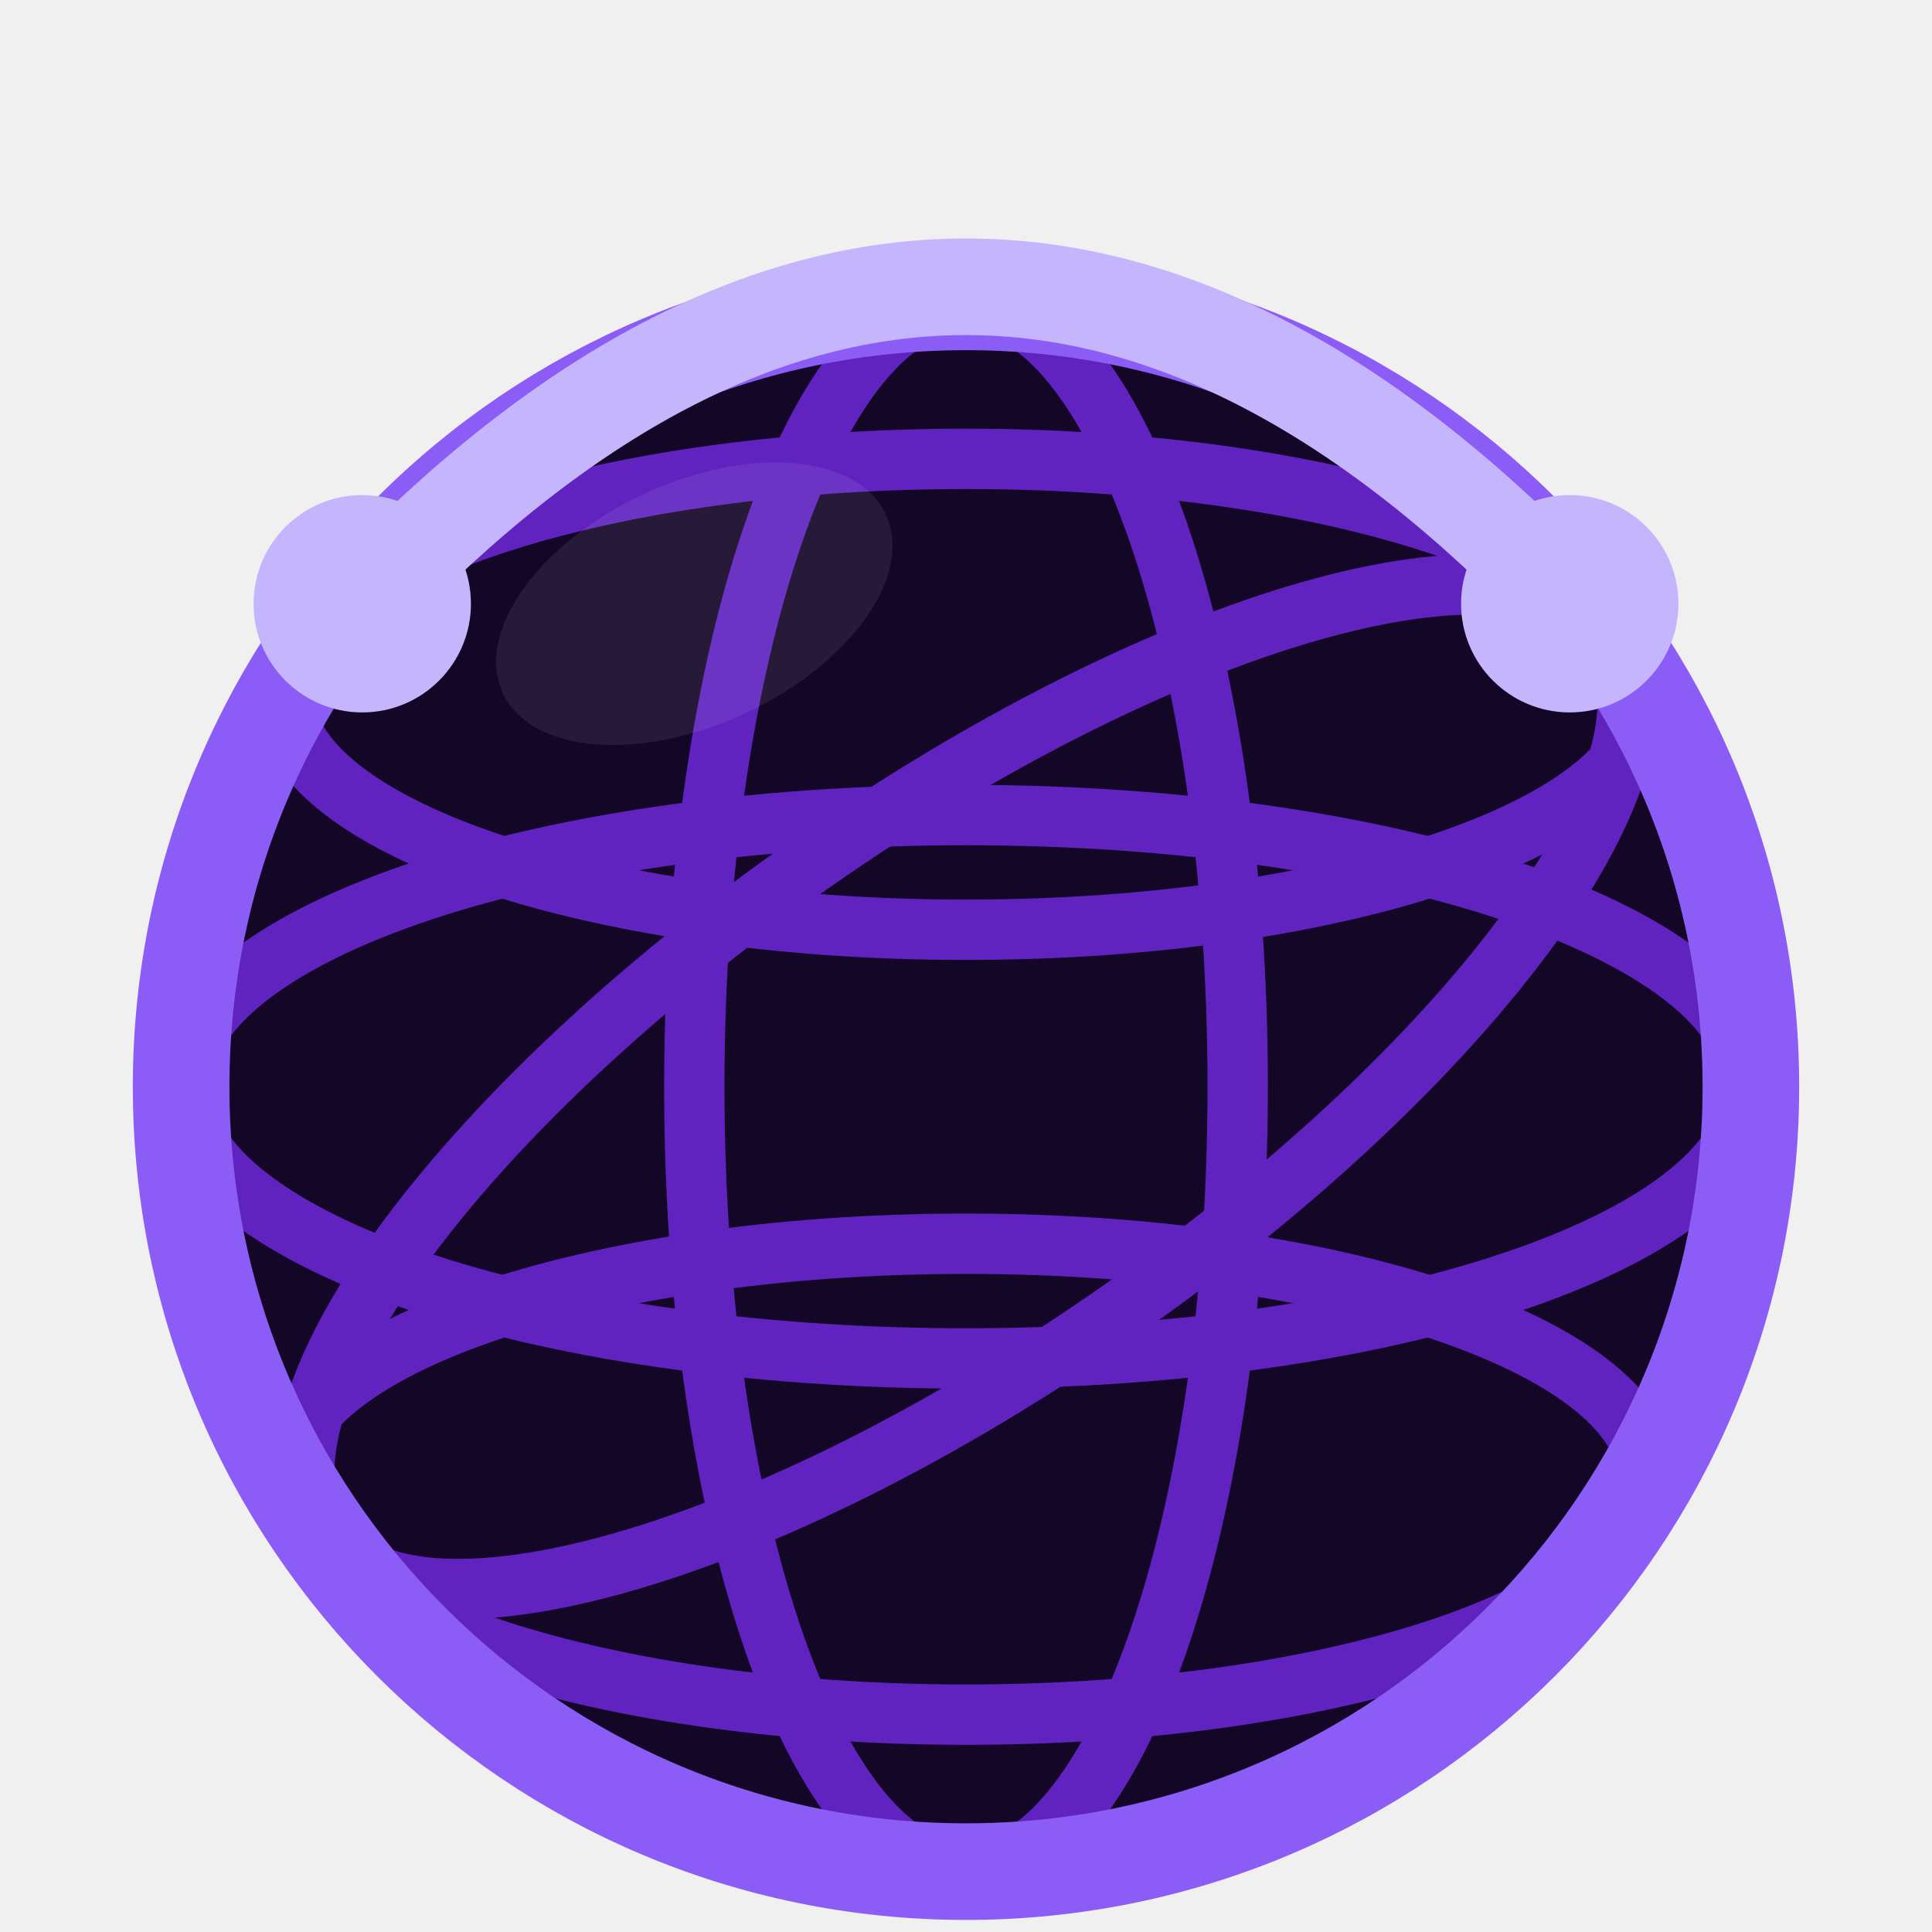
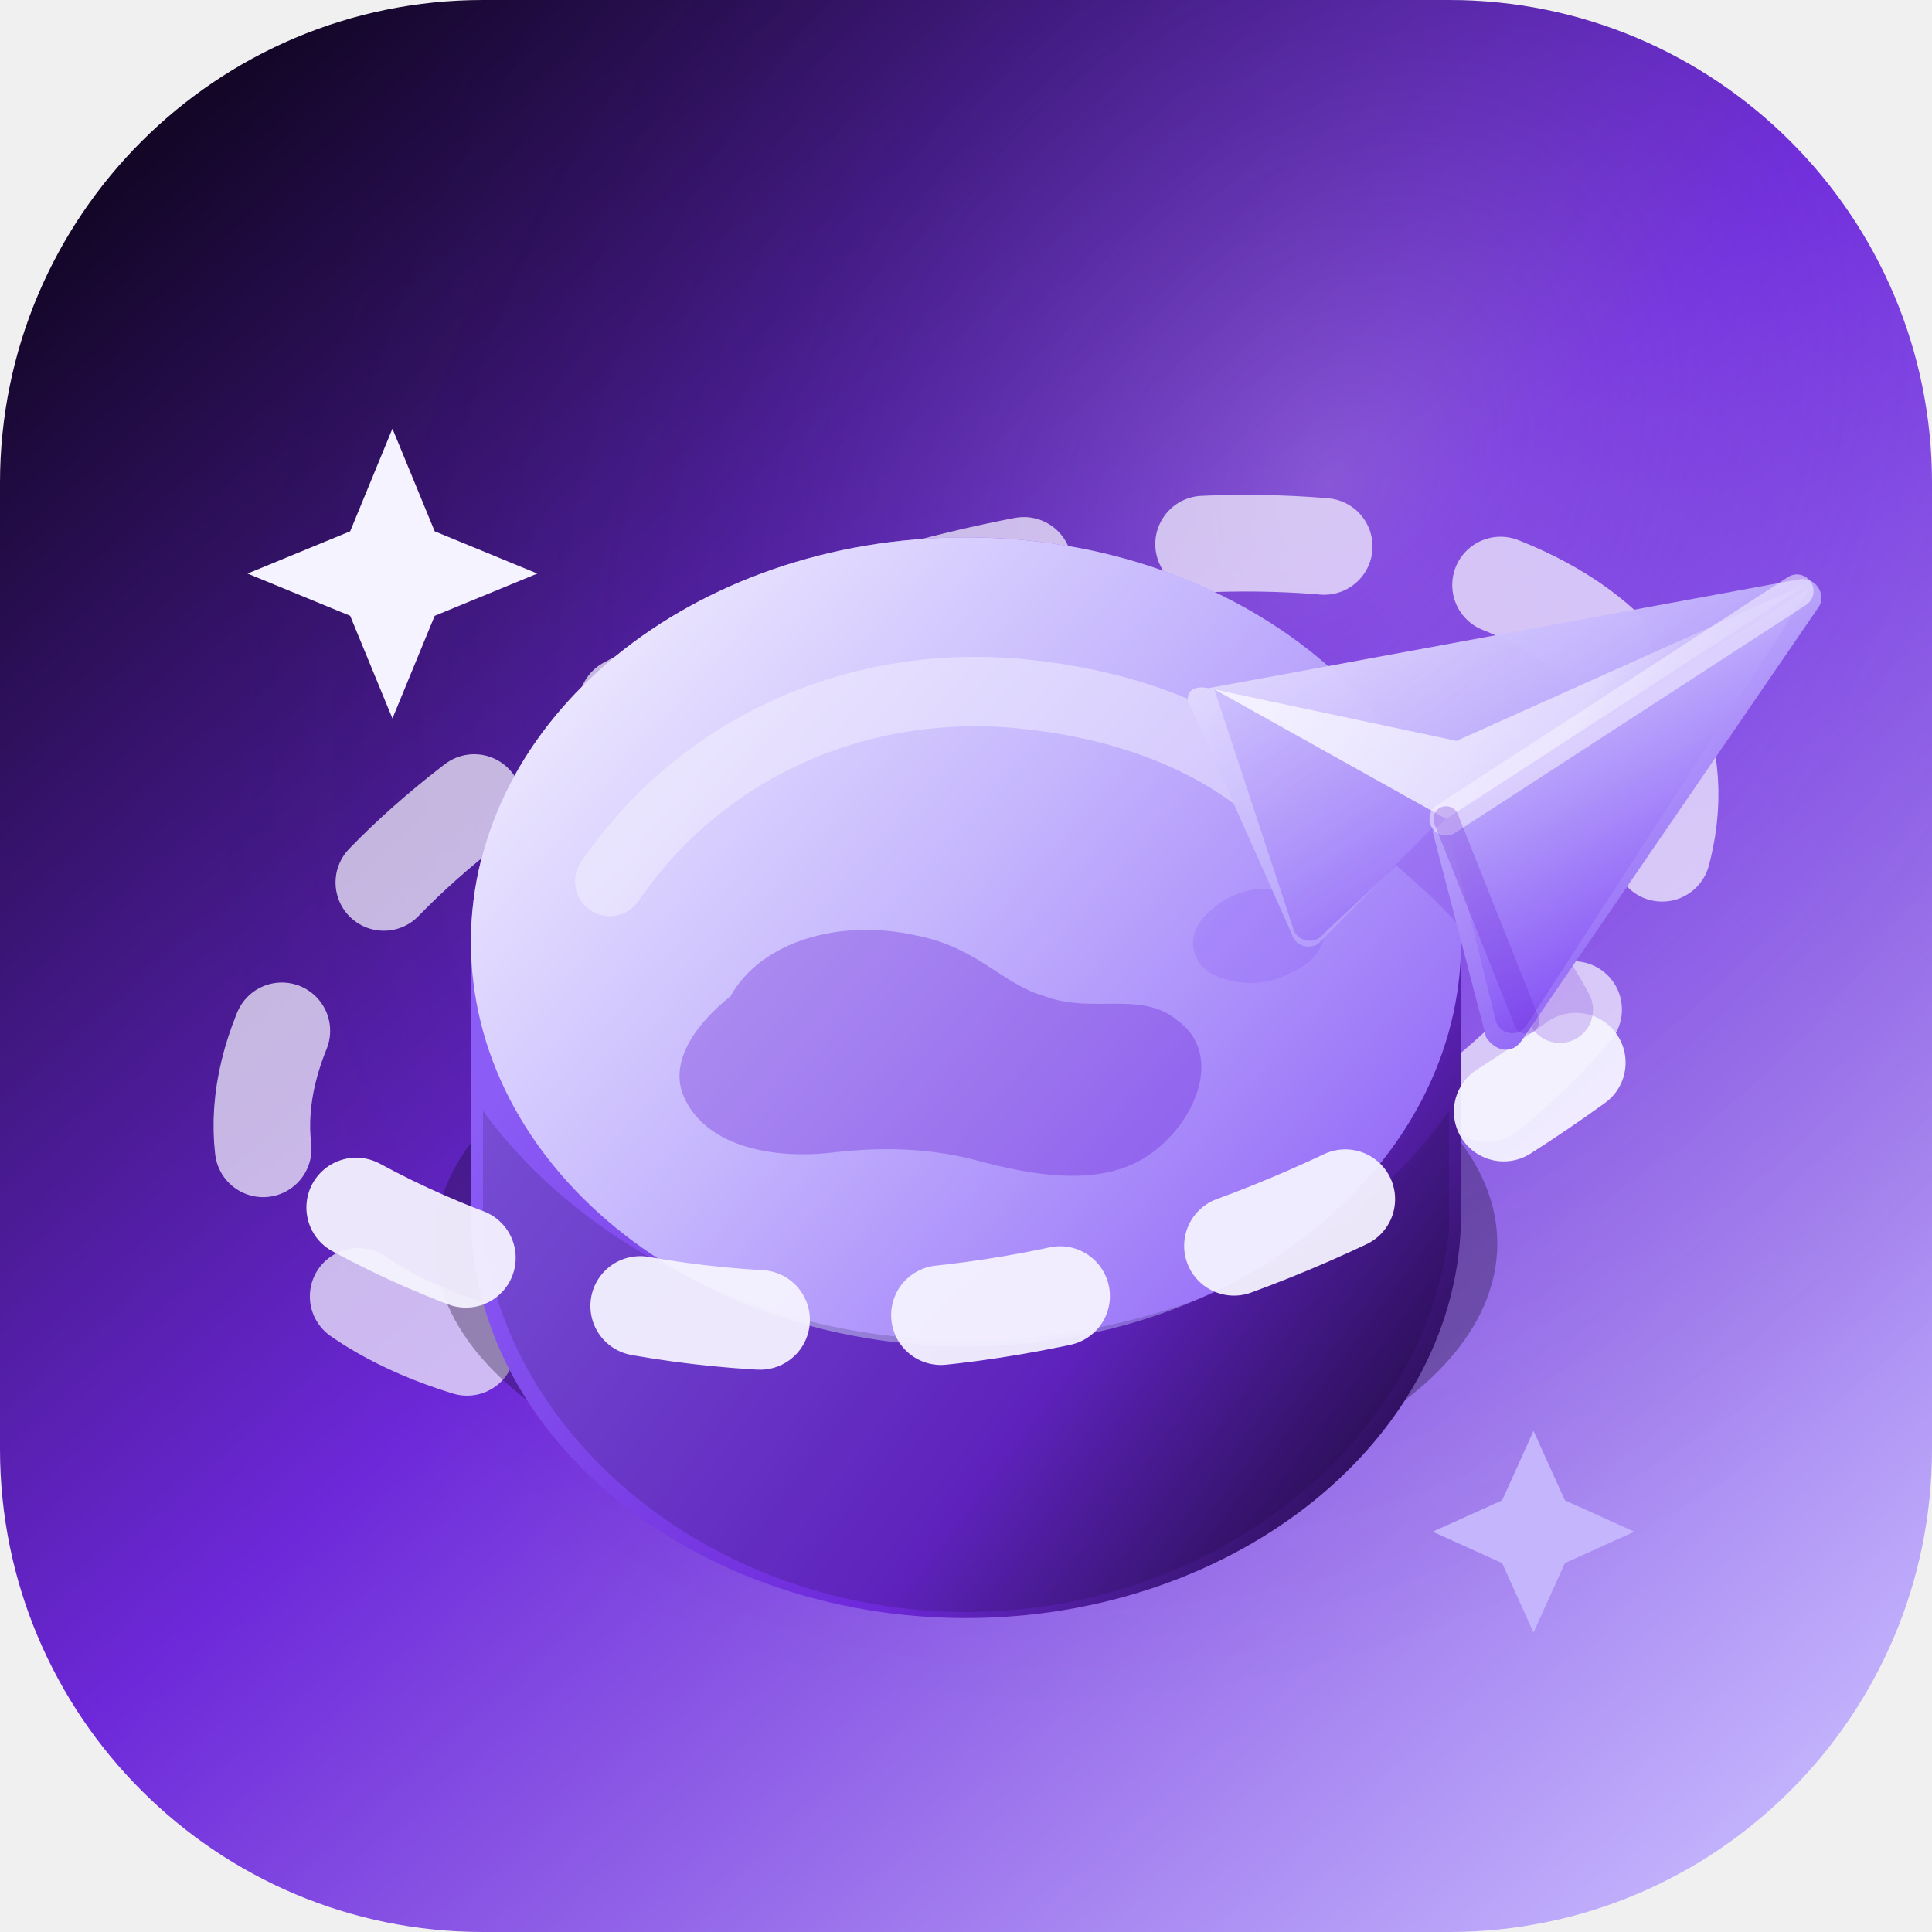
- <svg xmlns="http://www.w3.org/2000/svg" viewBox="0 0 32 32" fill="none">
+ <svg xmlns="http://www.w3.org/2000/svg" viewBox="0 0 32 32" role="img" aria-labelledby="title desc">
  <defs>
-     <clipPath id="gc">
-       <circle cx="16" cy="18" r="13" />
+     <linearGradient id="tile" x1="3" y1="2" x2="29" y2="31" gradientUnits="userSpaceOnUse">
+       <stop offset="0" stop-color="#130627" />
+       <stop offset="0.48" stop-color="#6d28d9" />
+       <stop offset="1" stop-color="#c4b5fd" />
+     </linearGradient>
+     <radialGradient id="tileGlow" cx="0" cy="0" r="1" gradientUnits="userSpaceOnUse" gradientTransform="translate(22 8) rotate(126) scale(22 17)">
+       <stop offset="0" stop-color="#f5f3ff" stop-opacity=".24" />
+       <stop offset=".52" stop-color="#8b5cf6" stop-opacity=".08" />
+       <stop offset="1" stop-color="#130627" stop-opacity="0" />
+     </radialGradient>
+     <linearGradient id="planetTop" x1="9" y1="8.8" x2="23.8" y2="21.8" gradientUnits="userSpaceOnUse">
+       <stop offset="0" stop-color="#f5f3ff" />
+       <stop offset=".46" stop-color="#c4b5fd" />
+       <stop offset="1" stop-color="#8b5cf6" />
+     </linearGradient>
+     <linearGradient id="planetSide" x1="9.1" y1="17" x2="23.2" y2="27.5" gradientUnits="userSpaceOnUse">
+       <stop offset="0" stop-color="#8b5cf6" />
+       <stop offset=".58" stop-color="#6d28d9" />
+       <stop offset="1" stop-color="#130627" />
+     </linearGradient>
+     <linearGradient id="planeBody" x1="20.1" y1="9" x2="27.8" y2="16.8" gradientUnits="userSpaceOnUse">
+       <stop offset="0" stop-color="#f5f3ff" />
+       <stop offset=".48" stop-color="#c4b5fd" />
+       <stop offset="1" stop-color="#8b5cf6" />
+     </linearGradient>
+     <linearGradient id="planeHighlight" x1="20.1" y1="10" x2="28.9" y2="12.2" gradientUnits="userSpaceOnUse">
+       <stop offset="0" stop-color="#f5f3ff" />
+       <stop offset=".68" stop-color="#f5f3ff" stop-opacity=".62" />
+       <stop offset="1" stop-color="#c4b5fd" stop-opacity=".22" />
+     </linearGradient>
+     <linearGradient id="planeFacet" x1="23.8" y1="13" x2="27.5" y2="17.4" gradientUnits="userSpaceOnUse">
+       <stop offset="0" stop-color="#c4b5fd" />
+       <stop offset=".72" stop-color="#8b5cf6" />
+       <stop offset="1" stop-color="#6d28d9" />
+     </linearGradient>
+     <linearGradient id="planeTail" x1="20.2" y1="12.6" x2="23.9" y2="16.4" gradientUnits="userSpaceOnUse">
+       <stop offset="0" stop-color="#c4b5fd" />
+       <stop offset="1" stop-color="#8b5cf6" />
+     </linearGradient>
+     <clipPath id="planetClip">
+       <ellipse cx="16" cy="15.6" rx="8.2" ry="6.7" />
    </clipPath>
  </defs>
-   <circle cx="16" cy="18" r="13" fill="#130627" />
-   <g clip-path="url(#gc)" stroke="#6d28d9" stroke-width="1" fill="none" opacity="0.85">
-     <ellipse cx="16" cy="18" rx="13" ry="4.5" />
-     <ellipse cx="16" cy="11.5" rx="11.3" ry="3.9" />
-     <ellipse cx="16" cy="24.5" rx="11.3" ry="3.9" />
-     <ellipse cx="16" cy="18" rx="4.5" ry="13" />
-     <ellipse cx="16" cy="18" rx="4.5" ry="13" transform="rotate(55 16 18)" />
+   <rect width="32" height="32" rx="8" fill="url(#tile)" />
+   <rect width="32" height="32" rx="8" fill="url(#tileGlow)" />
+   <ellipse cx="16" cy="15.9" rx="12.1" ry="6.1" transform="rotate(-18 16 15.9)" fill="none" stroke="#f5f3ff" stroke-width="1.6" stroke-linecap="round" stroke-dasharray="2 3" opacity=".72" />
+   <ellipse cx="16" cy="20.6" rx="8.8" ry="4.6" fill="#130627" opacity=".32" />
+   <path d="M7.8 15.6c0-3.7 3.7-6.7 8.2-6.7s8.2 3 8.2 6.7v4.5c0 3.7-3.7 6.7-8.2 6.7s-8.2-3-8.2-6.7v-4.5Z" fill="url(#planetSide)" />
+   <ellipse cx="16" cy="15.6" rx="8.2" ry="6.7" fill="url(#planetTop)" />
+   <g clip-path="url(#planetClip)">
+     <path d="M10.1 14.6c1.5-2.2 4.1-3.4 6.9-3.1 1.9.2 3.5.9 4.5 2" fill="none" stroke="#f5f3ff" stroke-width="1.15" stroke-linecap="round" opacity=".48" />
+     <path d="M12.1 16.5c.5-.9 1.8-1.3 3.1-1 1 .2 1.4.8 2.1 1 .8.3 1.6-.1 2.2.4.7.5.4 1.5-.3 2.1-.8.7-2 .5-3.1.2-.8-.2-1.6-.2-2.4-.1-1.1.1-2.1-.2-2.4-1-.2-.6.3-1.2.8-1.6Z" fill="#6d28d9" opacity=".36" />
+     <path d="M20.3 14.9c.5-.3 1.2-.2 1.5.1.3.4.1.9-.4 1.1-.5.3-1.2.2-1.5-.1-.3-.4-.1-.8.4-1.1Z" fill="#8b5cf6" opacity=".26" />
  </g>
-   <circle cx="16" cy="18" r="13" stroke="#8b5cf6" stroke-width="1.6" />
-   <path d="M 6 10 Q 16 -0.5 26 10" stroke="#c4b5fd" stroke-width="1.6" fill="none" stroke-linecap="round" />
-   <circle cx="6" cy="10" r="1.8" fill="#c4b5fd" />
-   <circle cx="26" cy="10" r="1.8" fill="#c4b5fd" />
-   <ellipse cx="11.5" cy="10" rx="3.5" ry="2" fill="white" opacity="0.08" transform="rotate(-25 11.5 10)" />
+   <path d="M8 18.4c1.6 2.2 4.6 3.8 8 3.8s6.4-1.5 8-3.8v2c-.4 3.5-3.9 6.3-8 6.3s-7.6-2.8-8-6.3v-2Z" fill="#130627" opacity=".17" />
+   <path d="M5.9 20c5.9 3.2 13.7 2.3 20.2-2.4" fill="none" stroke="#f5f3ff" stroke-width="1.65" stroke-linecap="round" stroke-dasharray="2 3" opacity=".94" />
+   <g transform="rotate(12 25.2 12.5)">
+     <path d="M20.6 13.1c2 .4 4.5 1.5 6.1 3.4" fill="none" stroke="#6d28d9" stroke-width="1.1" stroke-linecap="round" opacity=".22" />
+     <path d="M19.9 12.5 29.1 8.7c.3-.1.5.2.4.4l-3.3 8c-.1.3-.4.3-.6.1L24 14l-1.4 2.2c-.1.2-.4.2-.5 0l-2.4-3.3c-.2-.2-.1-.4.2-.4Z" fill="url(#planeBody)" opacity=".98" />
+     <path d="M20 12.5h4.1l5.2-3.8-5.1 5.1-4.2-1.3Z" fill="url(#planeHighlight)" opacity=".98" />
+     <path d="M24.2 13.8 29.3 8.8l-3.1 8.1c-.1.2-.4.2-.5 0l-1.5-3.1Z" fill="url(#planeFacet)" opacity=".9" />
+     <path d="M24.2 13.8 22.6 16.1c-.1.2-.4.2-.5 0l-2.1-3.6 4.2 1.3Z" fill="url(#planeTail)" opacity=".7" />
+     <path d="M24.2 13.8 29.1 8.9" fill="none" stroke="#f5f3ff" stroke-width=".55" stroke-linecap="round" stroke-linejoin="round" opacity=".55" />
+     <path d="M24.2 13.8 26.2 16.8" fill="none" stroke="#6d28d9" stroke-width=".42" stroke-linecap="round" opacity=".28" />
+   </g>
+   <path d="M6.5 7.1 7.2 8.8l1.7.7-1.7.7-.7 1.7-.7-1.7-1.7-.7 1.7-.7.7-1.7Z" fill="#f5f3ff" />
+   <path d="M25.4 23.7l.52 1.15 1.15.52-1.15.52-.52 1.15-.52-1.15-1.15-.52 1.15-.52.52-1.15Z" fill="#c4b5fd" />
</svg>
